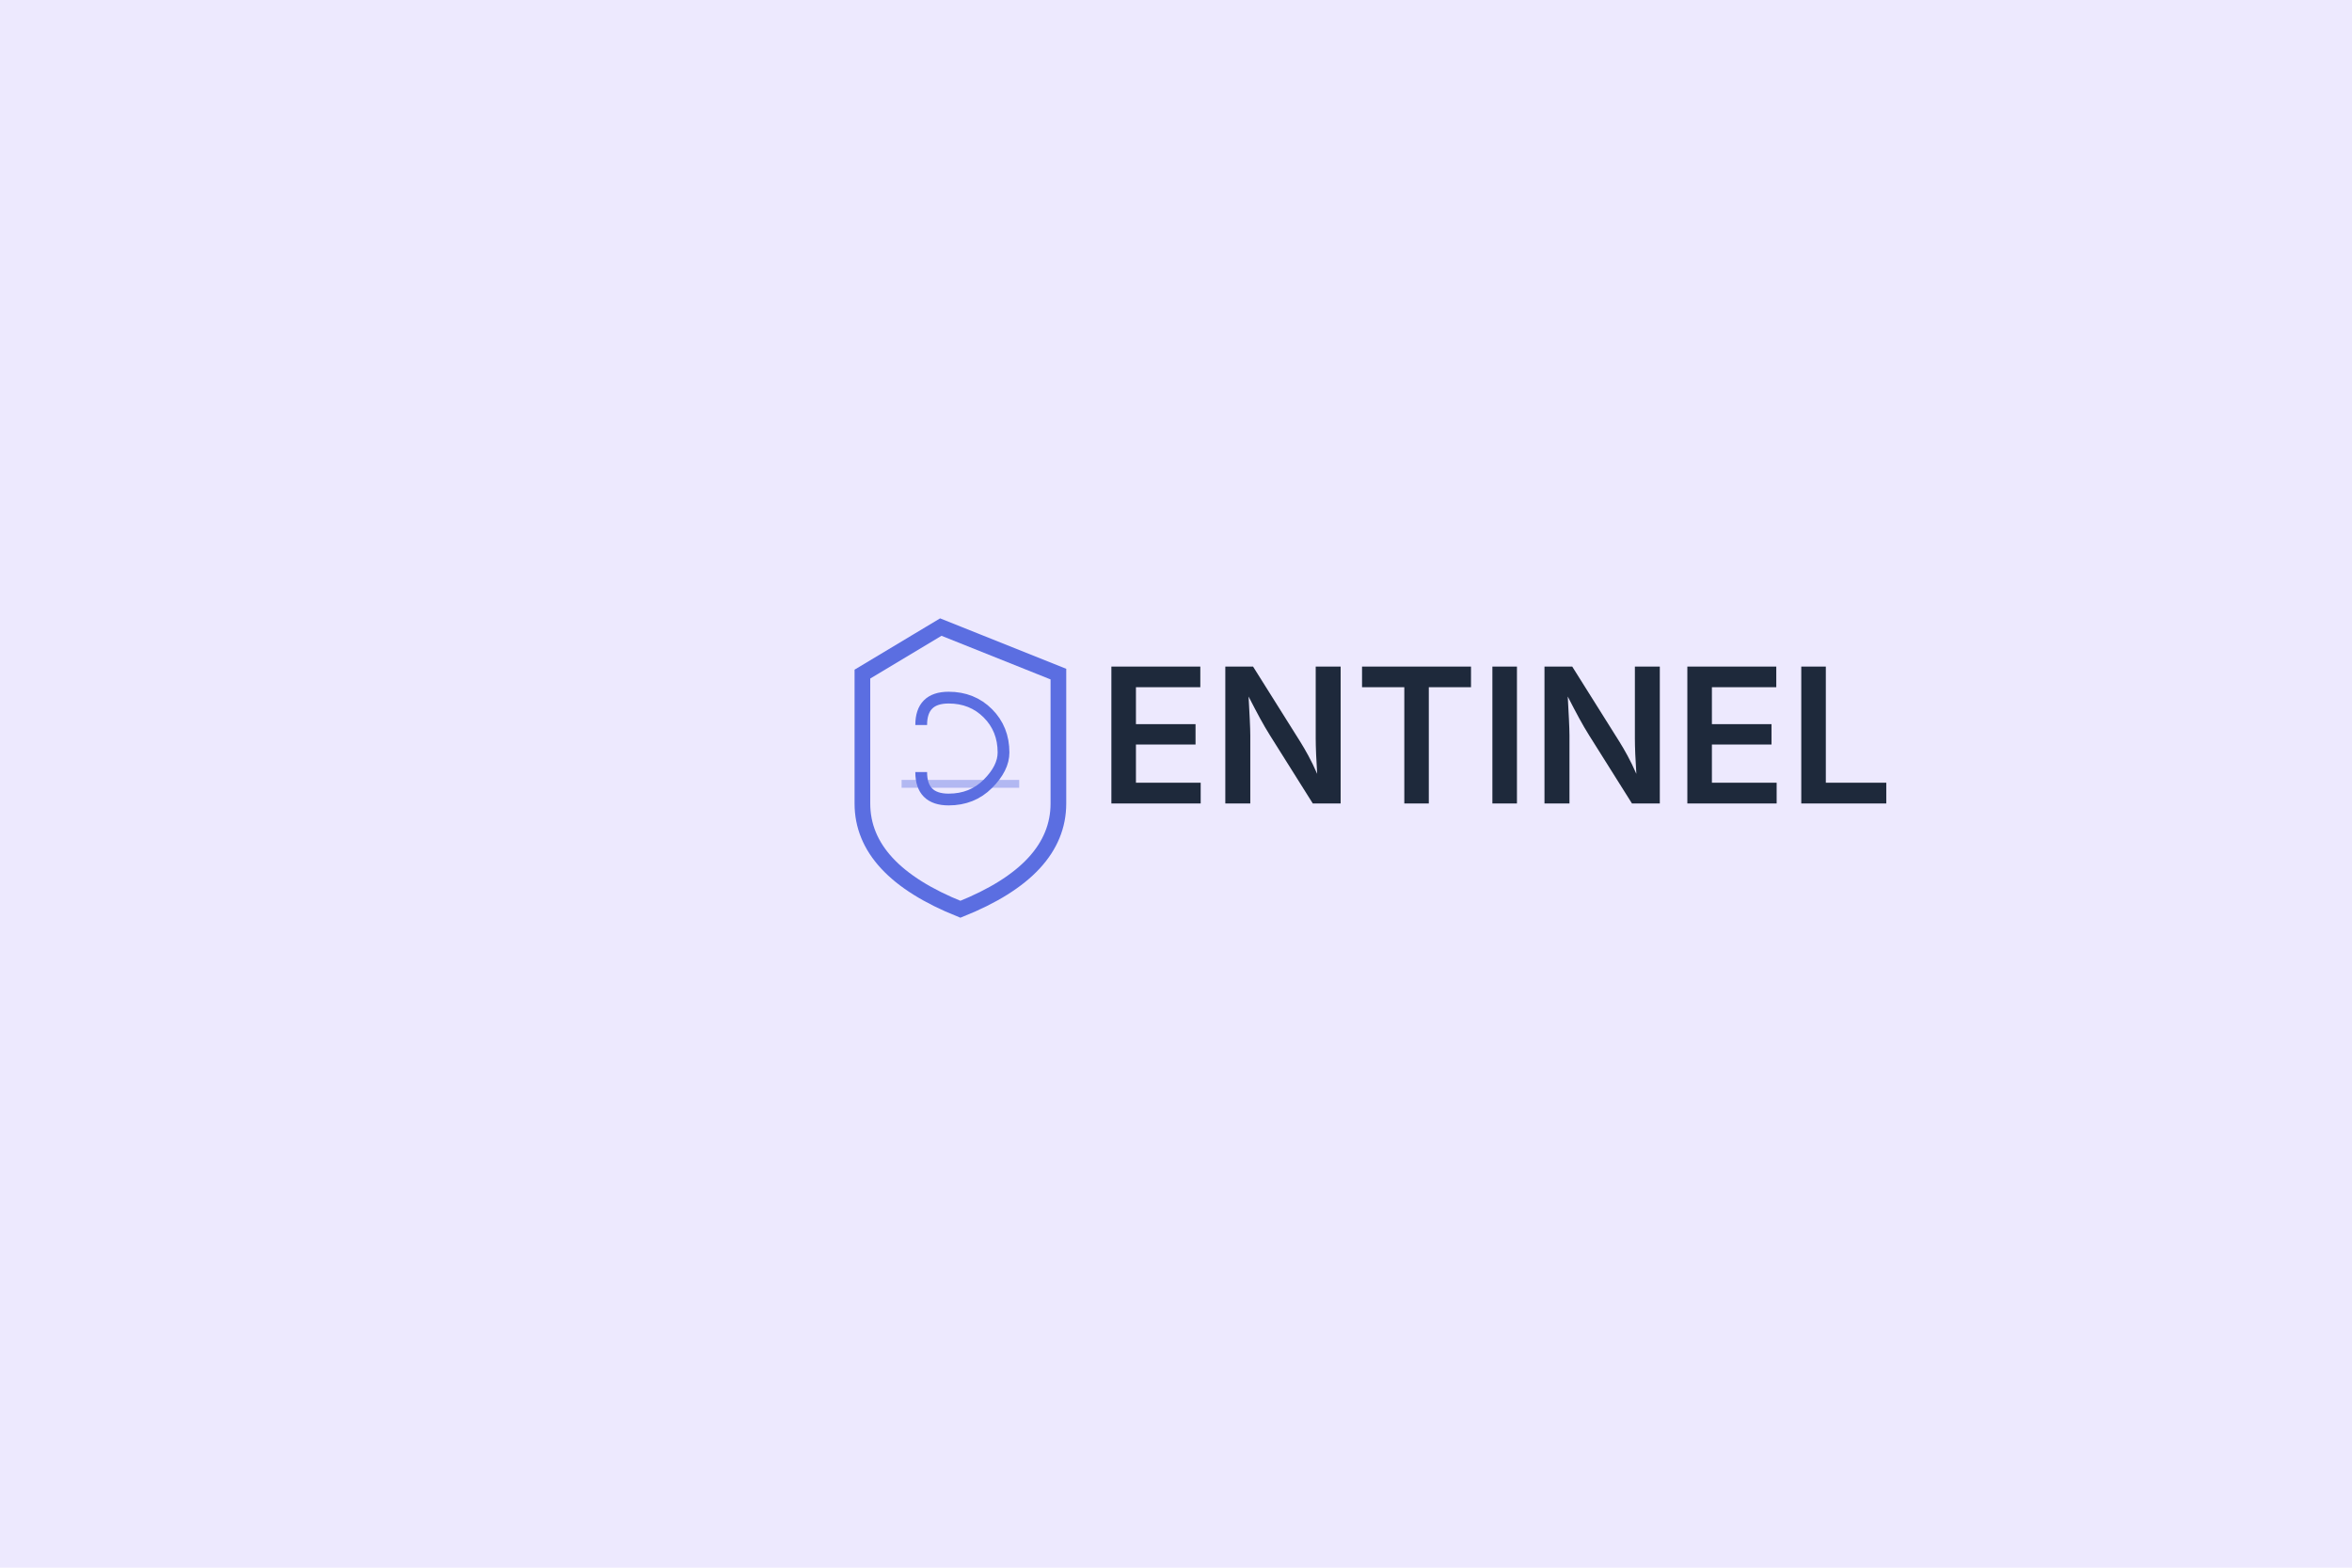
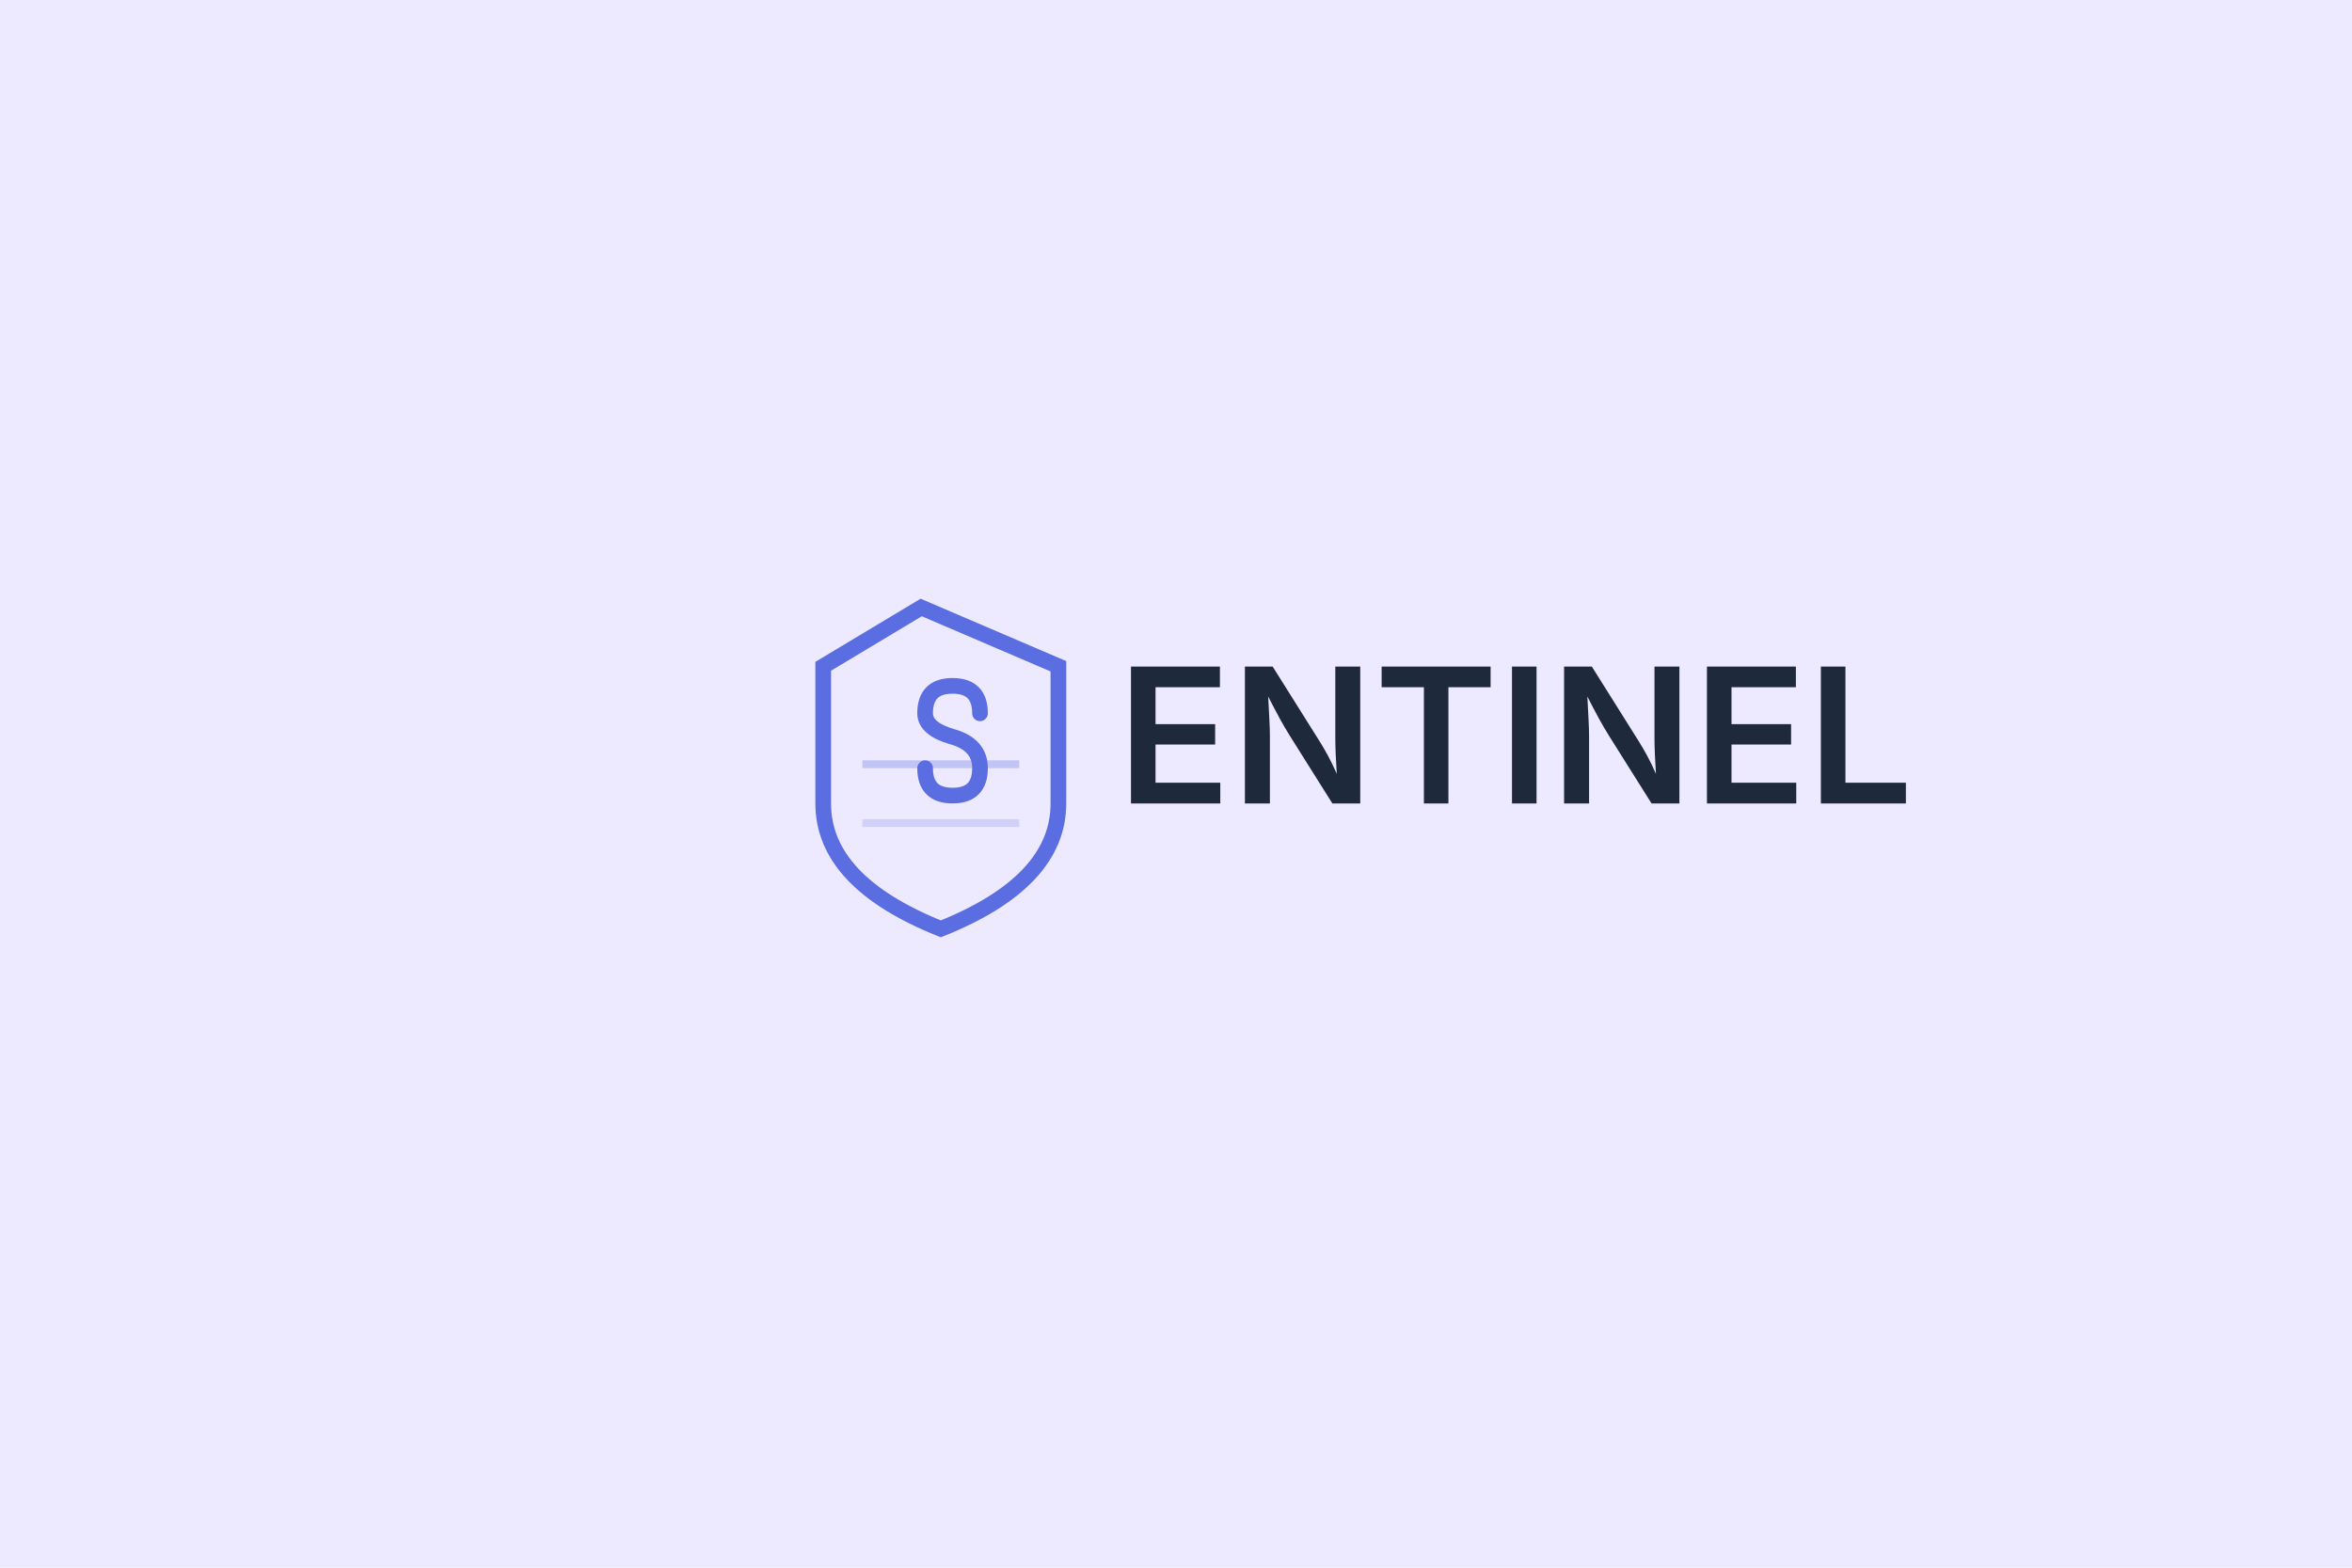
<svg xmlns="http://www.w3.org/2000/svg" width="600" height="400" viewBox="0 0 600 400">
  <rect width="600" height="400" fill="#ede9fe" />
-   <path d="M 240 160 L 270 172 L 270 205 Q 270 222, 245 232 Q 220 222, 220 205 L 220 172 Z" fill="none" stroke="#5b6ee1" stroke-width="4" />
-   <path d="M 235 185 Q 235 178, 242 178 Q 248 178, 252 182 Q 256 186, 256 192 Q 256 196, 252 200 Q 248 204, 242 204 Q 235 204, 235 197" fill="none" stroke="#5b6ee1" stroke-width="3" />
-   <line x1="230" y1="200" x2="260" y2="200" stroke="#5b6ee1" stroke-width="2" opacity="0.4" />
-   <text x="280" y="205" font-family="'Inter', 'SF Pro Display', -apple-system, sans-serif" font-size="48" font-weight="600" fill="#1e293b" text-anchor="start">ENTINEL</text>
+   <path d="M 235 155 L 270 170 L 270 205 Q 270 225, 240 237 Q 210 225, 210 205 L 210 170 Z" fill="none" stroke="#5b6ee1" stroke-width="4" />
+   <path d="M 250 182 Q 250 175, 243 175 Q 236 175, 236 182 Q 236 186, 243 188 Q 250 190, 250 196 Q 250 203, 243 203 Q 236 203, 236 196" fill="none" stroke="#5b6ee1" stroke-width="4" stroke-linecap="round" />
+   <line x1="220" y1="195" x2="260" y2="195" stroke="#5b6ee1" stroke-width="2" opacity="0.3" />
+   <line x1="220" y1="210" x2="260" y2="210" stroke="#5b6ee1" stroke-width="2" opacity="0.2" />
+   <text x="285" y="205" font-family="'Inter', 'SF Pro Display', -apple-system, sans-serif" font-size="48" font-weight="600" fill="#1e293b" text-anchor="start">ENTINEL</text>
</svg>
